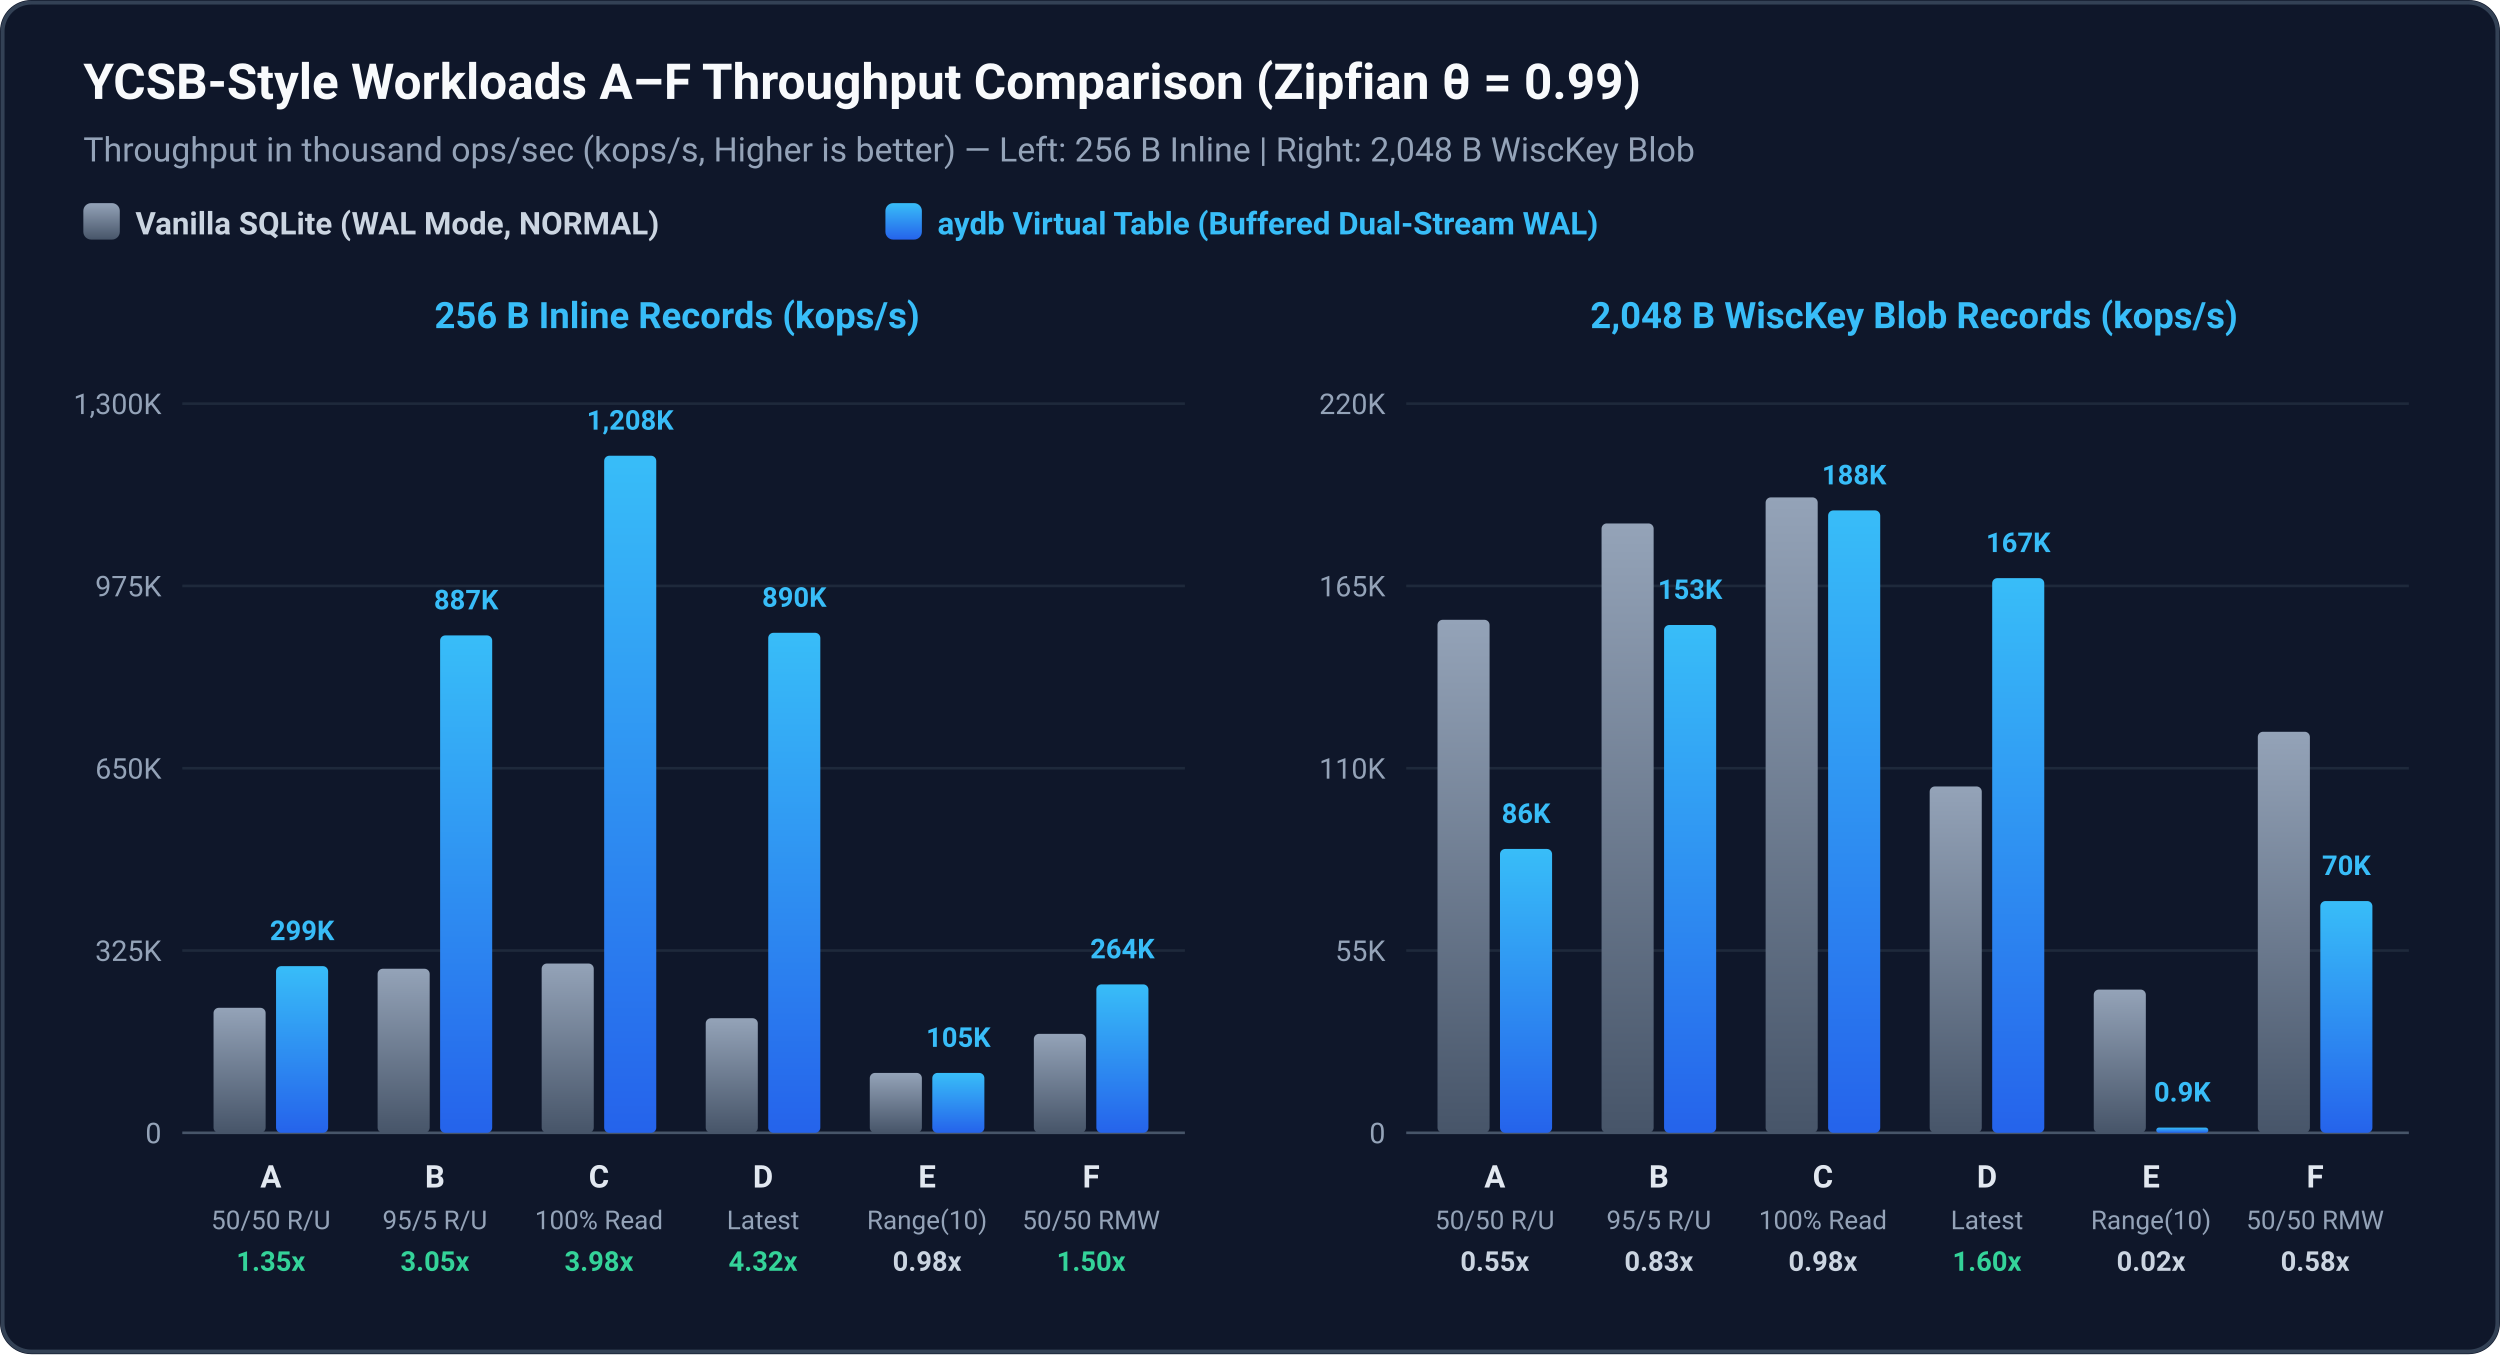
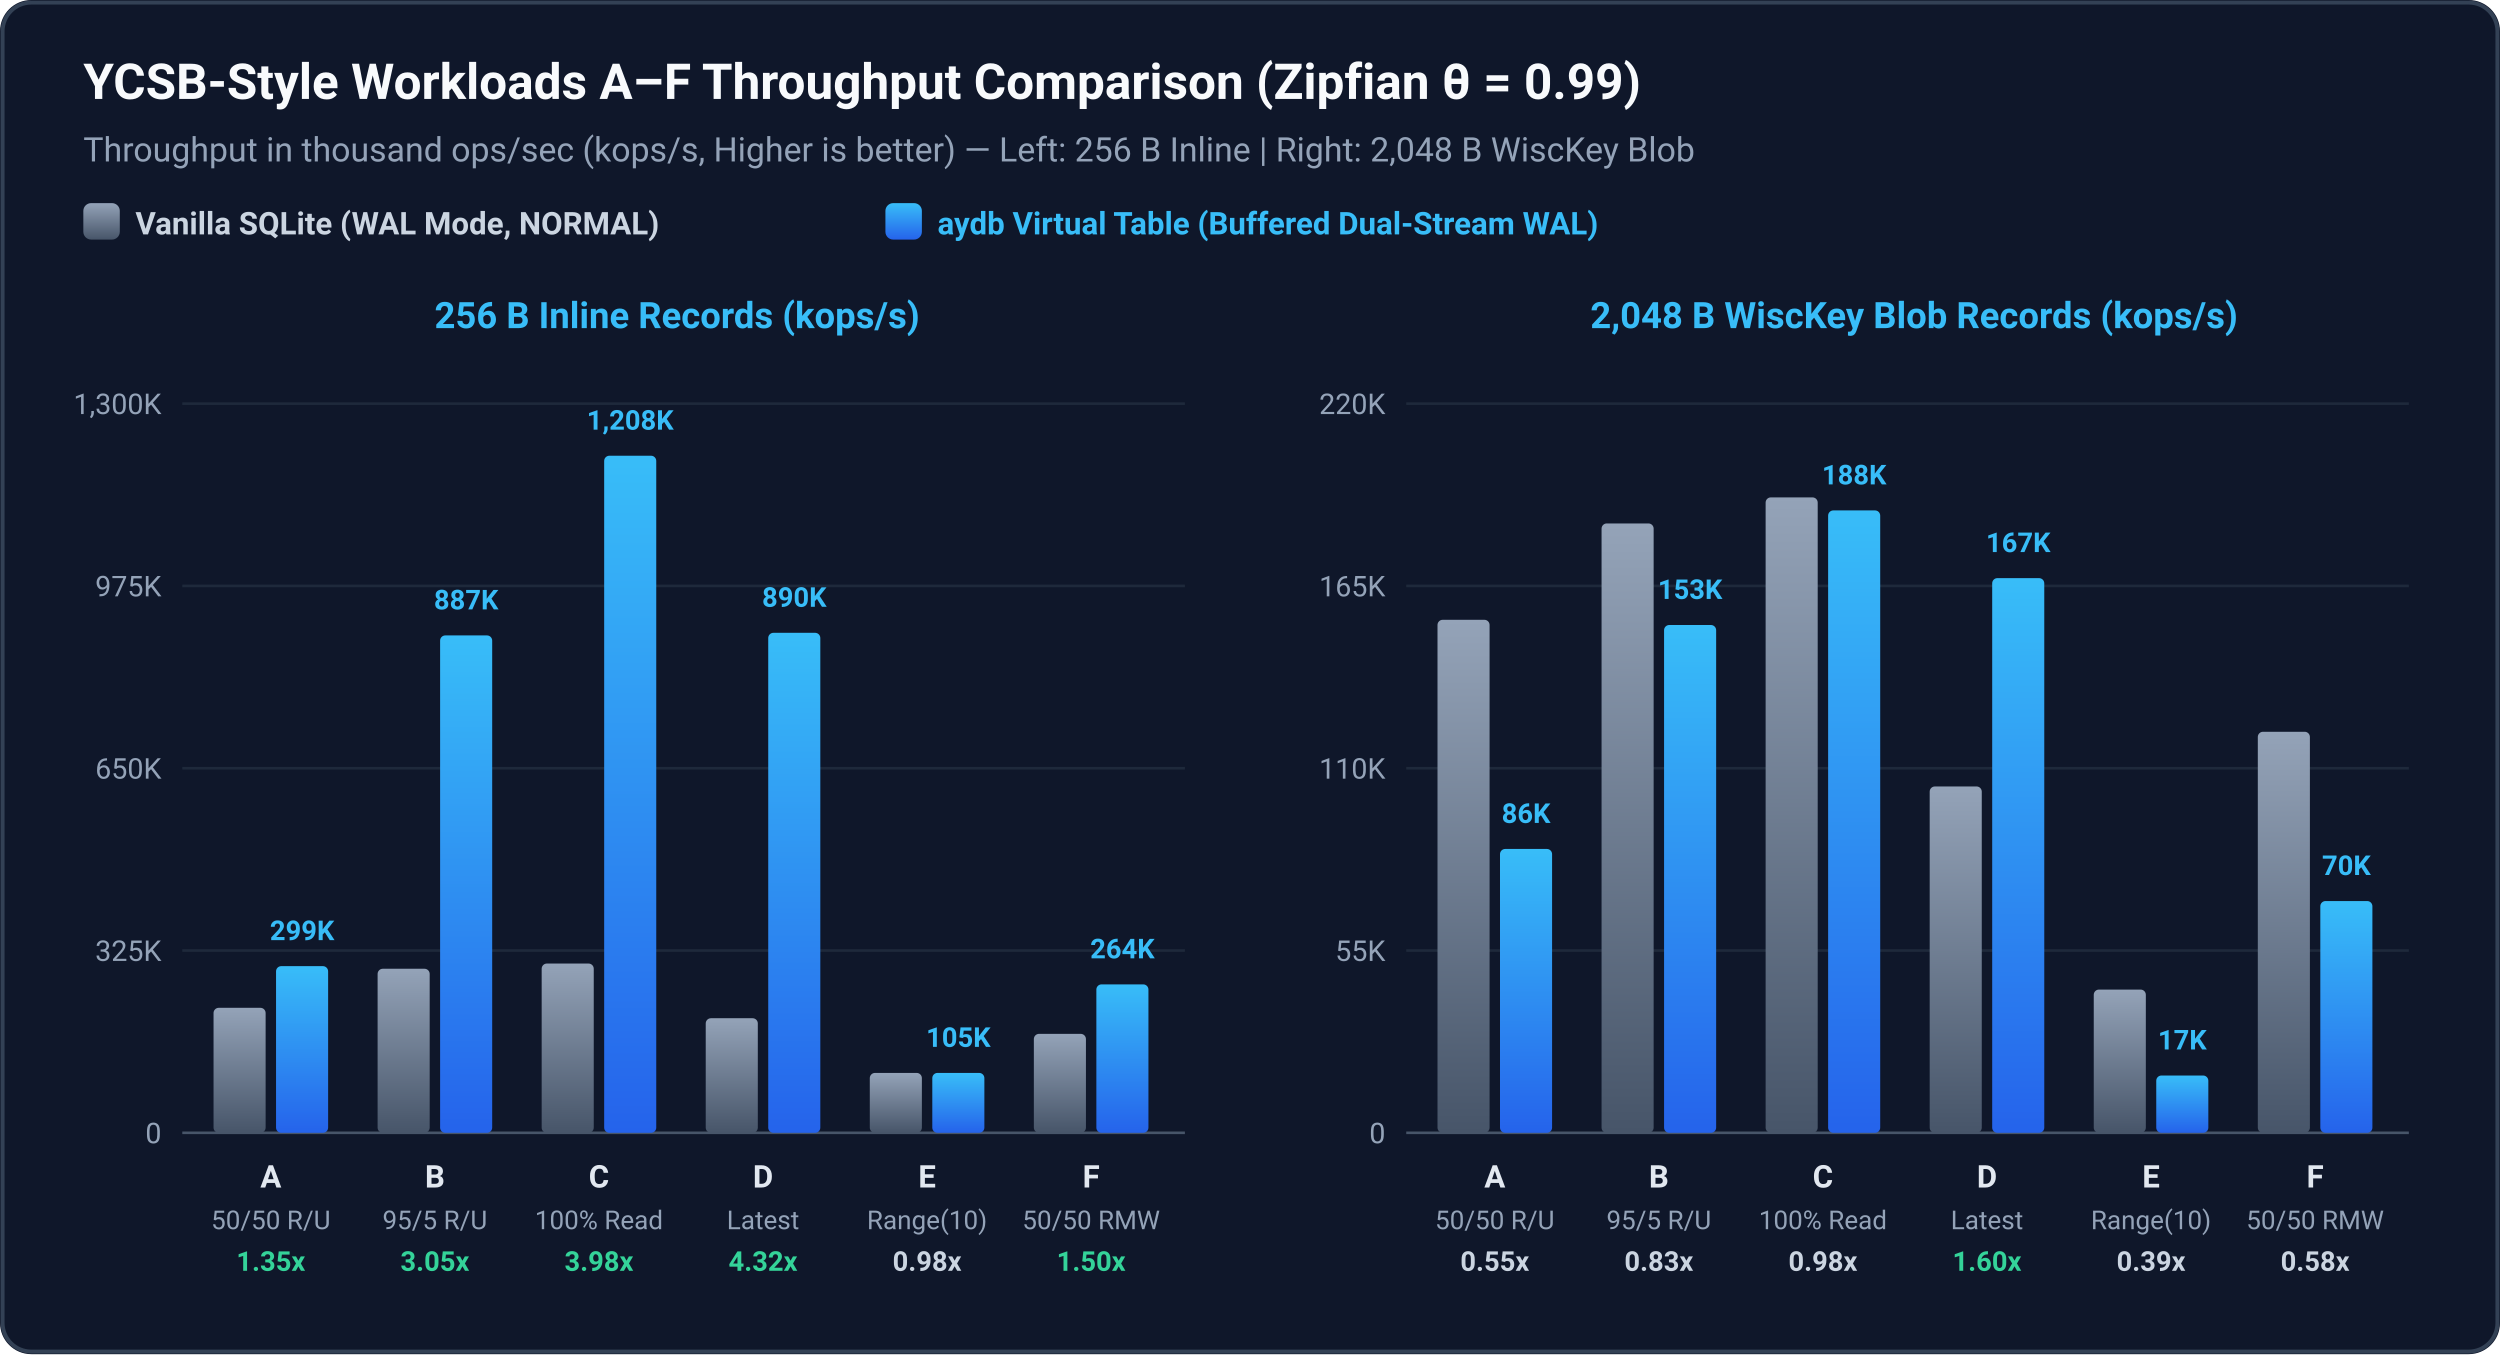
<svg xmlns="http://www.w3.org/2000/svg" viewBox="0 0 960 520" width="100%" height="100%" font-family="Segoe UI, -apple-system, BlinkMacSystemFont, Roboto, Helvetica, Arial, sans-serif">
  <defs>
    <linearGradient id="aydbBar" x1="0%" y1="0%" x2="0%" y2="100%">
      <stop offset="0%" stop-color="#38bdf8" />
      <stop offset="100%" stop-color="#2563eb" />
    </linearGradient>
    <linearGradient id="sqliteBar" x1="0%" y1="0%" x2="0%" y2="100%">
      <stop offset="0%" stop-color="#94a3b8" />
      <stop offset="100%" stop-color="#475569" />
    </linearGradient>
  </defs>
  <rect width="960" height="520" rx="12" fill="#0f172a" />
  <rect x="1" y="1" width="958" height="518" rx="11" fill="none" stroke="#334155" stroke-width="1.5" />
  <text x="32" y="38" fill="#f8fafc" font-size="19" font-weight="700">YCSB-Style Workloads A–F Throughput Comparison (Zipfian θ = 0.99)</text>
  <text x="32" y="62" fill="#94a3b8" font-size="13">Throughput in thousand ops/sec (kops/s, Higher is better) — Left: 256 B Inline | Right: 2,048 B WiscKey Blob</text>
  <rect x="32" y="78" width="14" height="14" rx="3" fill="url(#sqliteBar)" />
  <text x="52" y="90" fill="#cbd5e1" font-size="12" font-weight="600">Vanilla SQLite (WAL Mode, NORMAL)</text>
  <rect x="340" y="78" width="14" height="14" rx="3" fill="url(#aydbBar)" />
  <text x="360" y="90" fill="#38bdf8" font-size="12" font-weight="700">aydb Virtual Table (Buffered Dual-Stream WAL)</text>
  <text x="260" y="126" fill="#38bdf8" font-size="14" font-weight="700" text-anchor="middle">256 B Inline Records (kops/s)</text>
  <g stroke="#1e293b" stroke-width="1">
    <line x1="70" y1="435" x2="455" y2="435" stroke="#475569" />
    <line x1="70" y1="365" x2="455" y2="365" />
    <line x1="70" y1="295" x2="455" y2="295" />
    <line x1="70" y1="225" x2="455" y2="225" />
    <line x1="70" y1="155" x2="455" y2="155" />
  </g>
  <g fill="#94a3b8" font-size="11" text-anchor="end">
    <text x="62" y="439">0</text>
    <text x="62" y="369">325K</text>
    <text x="62" y="299">650K</text>
    <text x="62" y="229">975K</text>
    <text x="62" y="159">1,300K</text>
  </g>
  <rect x="82" y="387" width="20" height="48" rx="2" fill="url(#sqliteBar)" />
  <rect x="106" y="371" width="20" height="64" rx="2" fill="url(#aydbBar)" />
  <text x="116" y="361" fill="#38bdf8" font-size="10.5" font-weight="700" text-anchor="middle">299K</text>
  <text x="104" y="456" fill="#e2e8f0" font-size="12" font-weight="700" text-anchor="middle">A</text>
  <text x="104" y="472" fill="#94a3b8" font-size="10" text-anchor="middle">50/50 R/U</text>
  <text x="104" y="488" fill="#34d399" font-size="10.5" font-weight="700" text-anchor="middle">1.35x</text>
  <rect x="145" y="372" width="20" height="63" rx="2" fill="url(#sqliteBar)" />
  <rect x="169" y="244" width="20" height="191" rx="2" fill="url(#aydbBar)" />
  <text x="179" y="234" fill="#38bdf8" font-size="10.5" font-weight="700" text-anchor="middle">887K</text>
  <text x="167" y="456" fill="#e2e8f0" font-size="12" font-weight="700" text-anchor="middle">B</text>
  <text x="167" y="472" fill="#94a3b8" font-size="10" text-anchor="middle">95/5 R/U</text>
  <text x="167" y="488" fill="#34d399" font-size="10.5" font-weight="700" text-anchor="middle">3.05x</text>
  <rect x="208" y="370" width="20" height="65" rx="2" fill="url(#sqliteBar)" />
  <rect x="232" y="175" width="20" height="260" rx="2" fill="url(#aydbBar)" />
  <text x="242" y="165" fill="#38bdf8" font-size="10.5" font-weight="700" text-anchor="middle">1,208K</text>
  <text x="230" y="456" fill="#e2e8f0" font-size="12" font-weight="700" text-anchor="middle">C</text>
  <text x="230" y="472" fill="#94a3b8" font-size="10" text-anchor="middle">100% Read</text>
  <text x="230" y="488" fill="#34d399" font-size="10.5" font-weight="700" text-anchor="middle">3.98x</text>
  <rect x="271" y="391" width="20" height="44" rx="2" fill="url(#sqliteBar)" />
  <rect x="295" y="243" width="20" height="192" rx="2" fill="url(#aydbBar)" />
  <text x="305" y="233" fill="#38bdf8" font-size="10.5" font-weight="700" text-anchor="middle">890K</text>
  <text x="293" y="456" fill="#e2e8f0" font-size="12" font-weight="700" text-anchor="middle">D</text>
  <text x="293" y="472" fill="#94a3b8" font-size="10" text-anchor="middle">Latest</text>
  <text x="293" y="488" fill="#34d399" font-size="10.5" font-weight="700" text-anchor="middle">4.32x</text>
  <rect x="334" y="412" width="20" height="23" rx="2" fill="url(#sqliteBar)" />
  <rect x="358" y="412" width="20" height="23" rx="2" fill="url(#aydbBar)" />
  <text x="368" y="402" fill="#38bdf8" font-size="10.5" font-weight="700" text-anchor="middle">105K</text>
  <text x="356" y="456" fill="#e2e8f0" font-size="12" font-weight="700" text-anchor="middle">E</text>
  <text x="356" y="472" fill="#94a3b8" font-size="10" text-anchor="middle">Range(10)</text>
  <text x="356" y="488" fill="#cbd5e1" font-size="10.5" font-weight="600" text-anchor="middle">0.98x</text>
  <rect x="397" y="397" width="20" height="38" rx="2" fill="url(#sqliteBar)" />
  <rect x="421" y="378" width="20" height="57" rx="2" fill="url(#aydbBar)" />
  <text x="431" y="368" fill="#38bdf8" font-size="10.5" font-weight="700" text-anchor="middle">264K</text>
  <text x="419" y="456" fill="#e2e8f0" font-size="12" font-weight="700" text-anchor="middle">F</text>
  <text x="419" y="472" fill="#94a3b8" font-size="10" text-anchor="middle">50/50 RMW</text>
  <text x="419" y="488" fill="#34d399" font-size="10.5" font-weight="700" text-anchor="middle">1.50x</text>
  <text x="735" y="126" fill="#38bdf8" font-size="14" font-weight="700" text-anchor="middle">2,048 B WiscKey Blob Records (kops/s)</text>
  <g stroke="#1e293b" stroke-width="1">
    <line x1="540" y1="435" x2="925" y2="435" stroke="#475569" />
    <line x1="540" y1="365" x2="925" y2="365" />
    <line x1="540" y1="295" x2="925" y2="295" />
    <line x1="540" y1="225" x2="925" y2="225" />
    <line x1="540" y1="155" x2="925" y2="155" />
  </g>
  <g fill="#94a3b8" font-size="11" text-anchor="end">
    <text x="532" y="439">0</text>
    <text x="532" y="369">55K</text>
    <text x="532" y="299">110K</text>
    <text x="532" y="229">165K</text>
    <text x="532" y="159">220K</text>
  </g>
  <rect x="552" y="238" width="20" height="197" rx="2" fill="url(#sqliteBar)" />
  <rect x="576" y="326" width="20" height="109" rx="2" fill="url(#aydbBar)" />
  <text x="586" y="316" fill="#38bdf8" font-size="10.5" font-weight="700" text-anchor="middle">86K</text>
  <text x="574" y="456" fill="#e2e8f0" font-size="12" font-weight="700" text-anchor="middle">A</text>
  <text x="574" y="472" fill="#94a3b8" font-size="10" text-anchor="middle">50/50 R/U</text>
  <text x="574" y="488" fill="#cbd5e1" font-size="10.5" font-weight="600" text-anchor="middle">0.55x</text>
  <rect x="615" y="201" width="20" height="234" rx="2" fill="url(#sqliteBar)" />
  <rect x="639" y="240" width="20" height="195" rx="2" fill="url(#aydbBar)" />
  <text x="649" y="230" fill="#38bdf8" font-size="10.5" font-weight="700" text-anchor="middle">153K</text>
  <text x="637" y="456" fill="#e2e8f0" font-size="12" font-weight="700" text-anchor="middle">B</text>
  <text x="637" y="472" fill="#94a3b8" font-size="10" text-anchor="middle">95/5 R/U</text>
  <text x="637" y="488" fill="#cbd5e1" font-size="10.5" font-weight="600" text-anchor="middle">0.83x</text>
  <rect x="678" y="191" width="20" height="244" rx="2" fill="url(#sqliteBar)" />
  <rect x="702" y="196" width="20" height="239" rx="2" fill="url(#aydbBar)" />
  <text x="712" y="186" fill="#38bdf8" font-size="10.5" font-weight="700" text-anchor="middle">188K</text>
  <text x="700" y="456" fill="#e2e8f0" font-size="12" font-weight="700" text-anchor="middle">C</text>
  <text x="700" y="472" fill="#94a3b8" font-size="10" text-anchor="middle">100% Read</text>
  <text x="700" y="488" fill="#cbd5e1" font-size="10.5" font-weight="600" text-anchor="middle">0.98x</text>
  <rect x="741" y="302" width="20" height="133" rx="2" fill="url(#sqliteBar)" />
  <rect x="765" y="222" width="20" height="213" rx="2" fill="url(#aydbBar)" />
  <text x="775" y="212" fill="#38bdf8" font-size="10.5" font-weight="700" text-anchor="middle">167K</text>
  <text x="763" y="456" fill="#e2e8f0" font-size="12" font-weight="700" text-anchor="middle">D</text>
  <text x="763" y="472" fill="#94a3b8" font-size="10" text-anchor="middle">Latest</text>
  <text x="763" y="488" fill="#34d399" font-size="10.5" font-weight="700" text-anchor="middle">1.60x</text>
  <rect x="804" y="380" width="20" height="55" rx="2" fill="url(#sqliteBar)" />
-   <rect x="828" y="433" width="20" height="2" rx="1" fill="url(#aydbBar)" />
-   <text x="838" y="423" fill="#38bdf8" font-size="10.5" font-weight="700" text-anchor="middle">0.9K</text>
+   <rect x="828" y="413" width="20" height="22" rx="2" fill="url(#aydbBar)" />
+   <text x="838" y="403" fill="#38bdf8" font-size="10.5" font-weight="700" text-anchor="middle">17K</text>
  <text x="826" y="456" fill="#e2e8f0" font-size="12" font-weight="700" text-anchor="middle">E</text>
  <text x="826" y="472" fill="#94a3b8" font-size="10" text-anchor="middle">Range(10)</text>
-   <text x="826" y="488" fill="#cbd5e1" font-size="10.5" font-weight="600" text-anchor="middle">0.02x</text>
+   <text x="826" y="488" fill="#cbd5e1" font-size="10.5" font-weight="600" text-anchor="middle">0.39x</text>
  <rect x="867" y="281" width="20" height="154" rx="2" fill="url(#sqliteBar)" />
  <rect x="891" y="346" width="20" height="89" rx="2" fill="url(#aydbBar)" />
  <text x="901" y="336" fill="#38bdf8" font-size="10.5" font-weight="700" text-anchor="middle">70K</text>
  <text x="889" y="456" fill="#e2e8f0" font-size="12" font-weight="700" text-anchor="middle">F</text>
  <text x="889" y="472" fill="#94a3b8" font-size="10" text-anchor="middle">50/50 RMW</text>
  <text x="889" y="488" fill="#cbd5e1" font-size="10.5" font-weight="600" text-anchor="middle">0.58x</text>
</svg>
